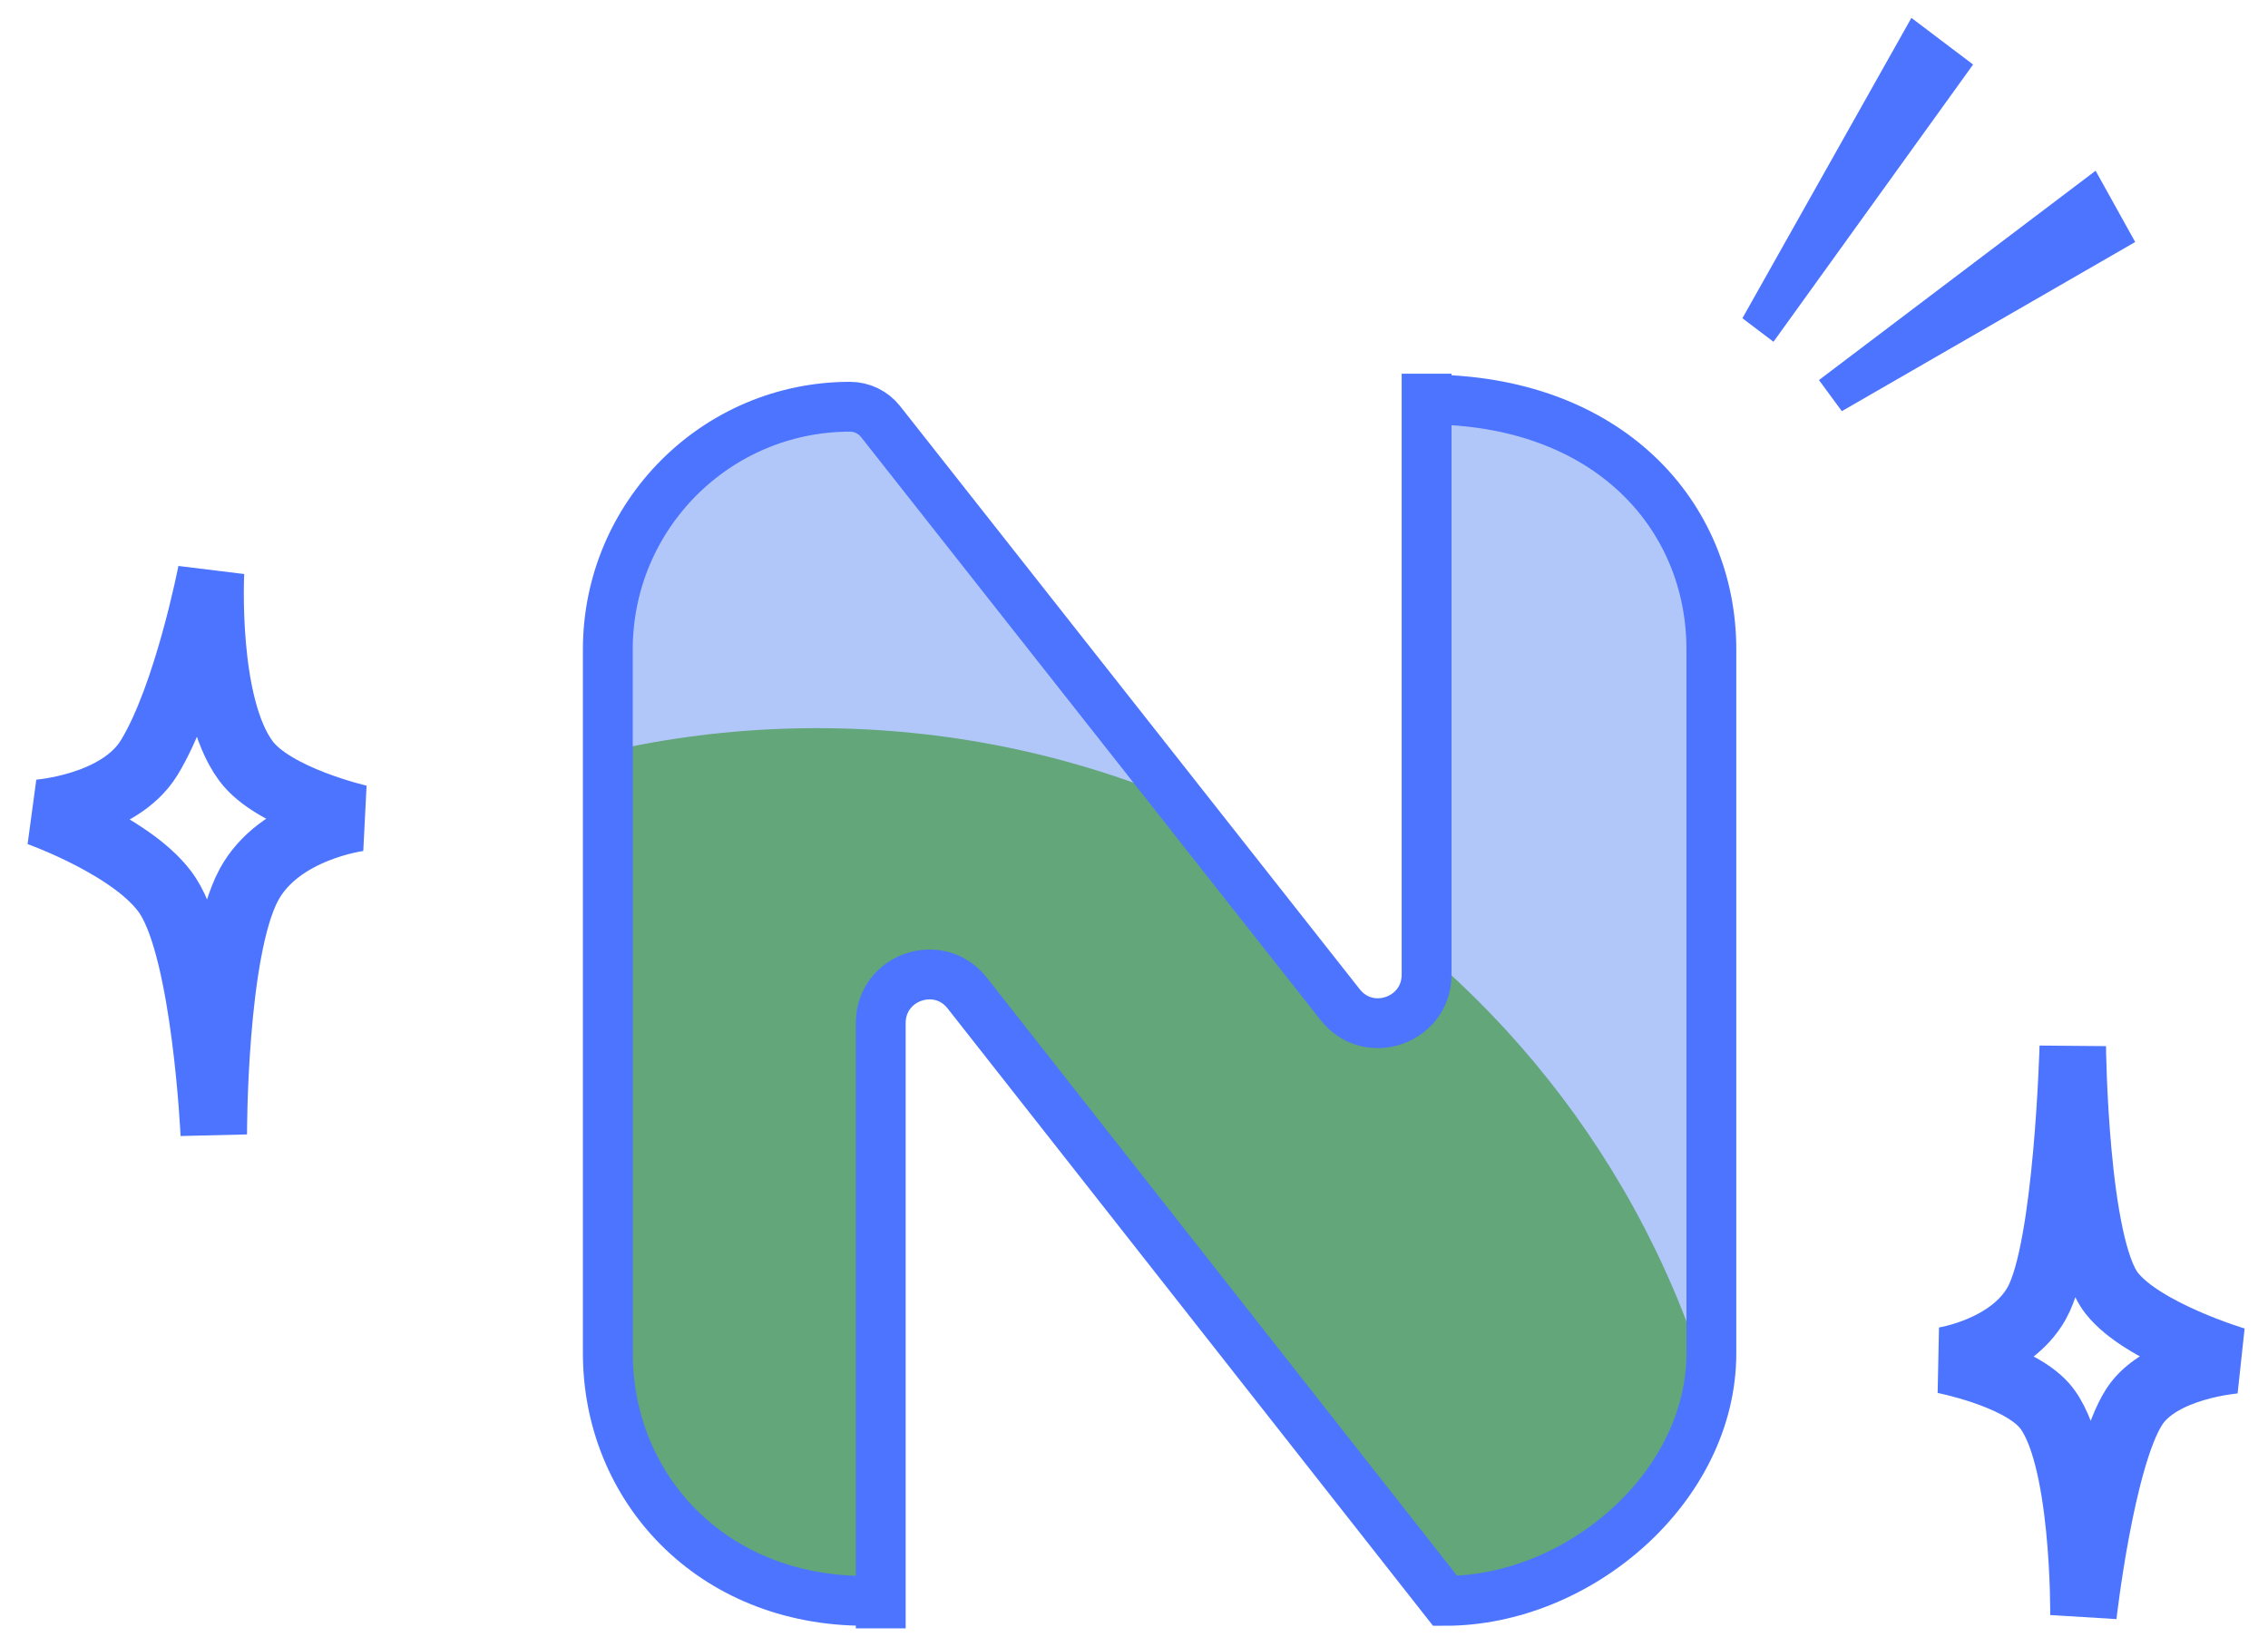
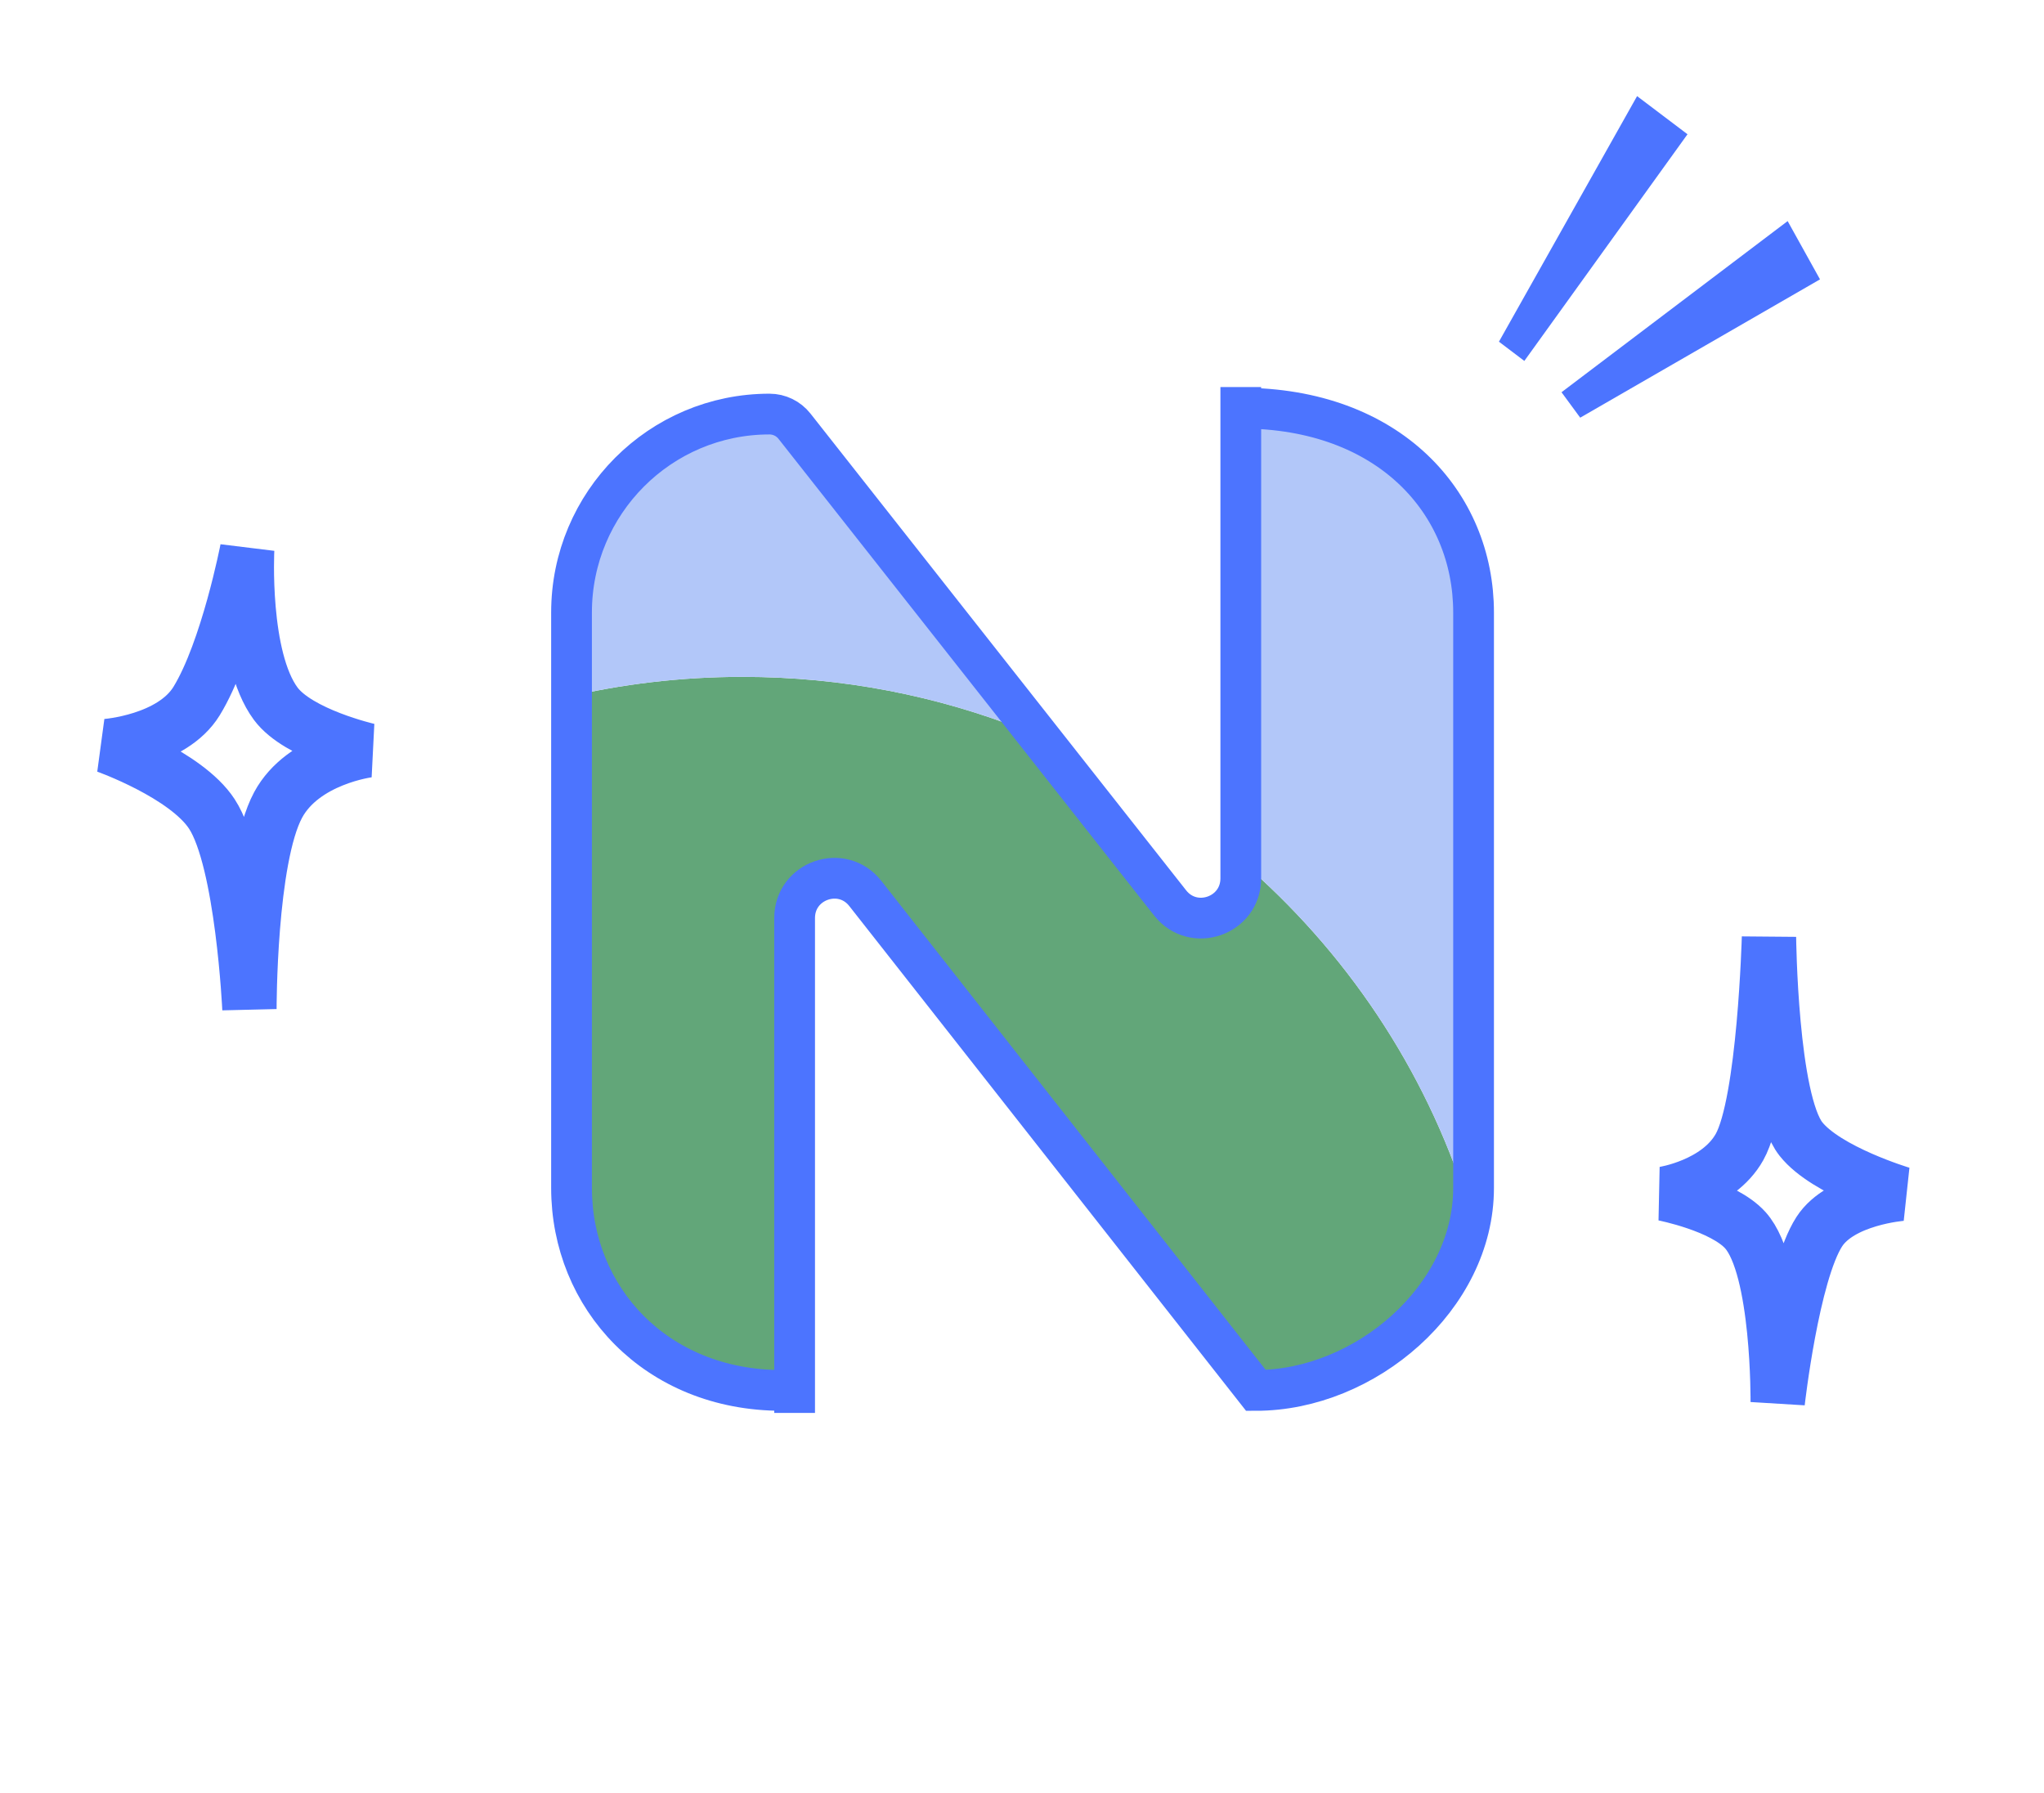
- <svg xmlns="http://www.w3.org/2000/svg" width="273" height="197" viewBox="0 0 273 197" fill="none">
-   <path fill-rule="evenodd" clip-rule="evenodd" d="M72 78.285C72 62.231 85.014 49.217 101.068 49.217H103.335L159.903 120.829C163.321 125.155 170.279 122.739 170.279 117.225V49.217L103.335 49.217H175.394C191.448 49.217 204.462 62.231 204.462 78.285V162.581C204.462 178.635 191.448 191.649 175.394 191.649H101.068C85.014 191.649 72 178.635 72 162.581V78.285ZM104.76 191.649L104.759 123.039C104.759 117.513 111.742 115.104 115.15 119.454L171.703 191.649L104.76 191.649Z" fill="#B2C7F9" />
-   <mask id="mask0_1321_11672" style="mask-type:alpha" maskUnits="userSpaceOnUse" x="72" y="49" width="133" height="143">
-     <path fill-rule="evenodd" clip-rule="evenodd" d="M72 78.285C72 62.231 85.014 49.217 101.068 49.217H103.335L159.903 120.829C163.321 125.155 170.279 122.739 170.279 117.225V49.217L103.335 49.217H139.365H175.394C191.448 49.217 204.462 62.231 204.462 78.285V162.581C204.462 178.635 191.448 191.649 175.394 191.649H101.068C85.014 191.649 72 178.635 72 162.581V78.285ZM104.76 191.649L104.759 123.039C104.759 117.513 111.742 115.104 115.15 119.454L171.703 191.649L104.76 191.649Z" fill="#7DB48F" />
-   </mask>
-   <g mask="url(#mask0_1321_11672)">
-     <path d="M210.158 198.059C210.158 259.023 160.099 308.444 98.349 308.444C36.598 308.444 -13.461 259.023 -13.461 198.059C-13.461 137.095 36.598 87.674 98.349 87.674C160.099 87.674 210.158 137.095 210.158 198.059Z" fill="#62A679" />
-   </g>
-   <path d="M171.719 45V117.344C171.719 122.887 164.742 125.316 161.315 120.967L105.995 50.761C105.106 49.634 103.749 48.975 102.314 48.975V48.975C86.215 48.975 73.164 62.059 73.164 78.197V162.94C73.164 179.079 85.55 192.754 104.161 192.754M106.016 196.067V123.188C106.016 117.634 113.018 115.211 116.435 119.584L173.948 192.754C190.047 192.754 205.999 179.079 205.999 162.94V78.197C205.999 62.059 193.592 48.102 171.719 48.102" stroke="#4C74FF" stroke-width="6" />
-   <path d="M257.014 29.14L221.701 49.507L218.949 45.761L252.249 20.558L257.014 29.14Z" fill="#4C74FF" />
-   <path d="M230.077 2.155L209.734 38.318L213.474 41.151L237.502 7.77L230.077 2.155Z" fill="#4C74FF" />
-   <path d="M17.951 91.237C22.513 83.797 25.401 68.907 25.401 68.907C25.401 68.907 24.567 84.837 29.604 91.627C32.952 96.141 43.231 98.497 43.231 98.497C43.231 98.497 33.629 99.701 29.953 106.543C25.693 114.474 25.733 136.6 25.733 136.6C25.733 136.6 24.721 114.791 20.2 107.865C16.398 102.04 4.663 97.864 4.663 97.864C4.663 97.864 14.323 97.153 17.951 91.237Z" stroke="#4C74FF" stroke-width="8" />
-   <path d="M256.904 169.382C252.927 175.551 250.785 194.5 250.785 194.5C250.785 194.5 250.976 174.717 246.036 169.181C242.752 165.501 234 163.793 234 163.793C234 163.793 241.991 162.578 245.163 156.91C248.841 150.34 249.5 126 249.5 126C249.5 126 249.735 150.069 254.199 155.722C257.954 160.477 269.038 163.793 269.038 163.793C269.038 163.793 260.066 164.477 256.904 169.382Z" stroke="#4C74FF" stroke-width="8" />
+ <svg xmlns="http://www.w3.org/2000/svg" width="301" height="264" viewBox="0 0 301 264" fill="none">
+   <path d="M186.394 203.649C202.253 203.649 215.146 190.949 215.457 175.164C208.867 155.626 196.896 138.515 181.279 125.546V129.225C181.279 134.739 174.321 137.155 170.903 132.829L150.948 107.567C138.09 102.475 124.05 99.674 109.349 99.674C100.273 99.674 91.449 100.741 83 102.756V174.581C83 190.635 96.446 203.649 112.5 203.649L115.76 203.649L115.759 135.039C115.759 129.513 122.742 127.104 126.15 131.454L182.703 203.649L186.394 203.649Z" fill="#62A679" />
+   <path d="M215.463 90.285V174.581L215.457 175.164C208.868 155.626 196.896 138.515 181.279 125.546V61.217L186.395 61.217C202.449 61.217 215.463 74.231 215.463 90.285Z" fill="#B2C7F9" />
+   <path d="M83 90.285C83 74.231 96.014 61.217 112.068 61.217C113.5 61.217 114.853 61.872 115.741 62.996L150.948 107.567C138.09 102.475 124.05 99.674 109.349 99.674C100.273 99.674 91.449 100.741 83 102.756V90.285Z" fill="#B2C7F9" />
+   <path d="M182.719 57V129.344C182.719 134.887 175.742 137.316 172.315 132.967L116.995 62.761C116.106 61.634 114.749 60.975 113.314 60.975V60.975C97.215 60.975 84.164 74.058 84.164 90.197V174.94C84.164 191.079 96.55 204.754 115.161 204.754M117.016 208.067V135.188C117.016 129.634 124.018 127.211 127.435 131.584L184.948 204.754C201.047 204.754 216.999 191.079 216.999 174.94V90.197C216.999 74.058 204.592 60.102 182.719 60.102" stroke="#4C74FF" stroke-width="6" />
+   <path d="M268.014 41.14L232.701 61.507L229.949 57.761L263.249 32.558L268.014 41.14Z" fill="#4C74FF" />
+   <path d="M241.077 14.155L220.734 50.318L224.474 53.151L248.502 19.77L241.077 14.155Z" fill="#4C74FF" />
+   <path d="M28.951 103.237C33.513 95.797 36.401 80.907 36.401 80.907C36.401 80.907 35.567 96.837 40.604 103.627C43.952 108.141 54.231 110.497 54.231 110.497C54.231 110.497 44.629 111.701 40.953 118.543C36.693 126.474 36.733 148.6 36.733 148.6C36.733 148.6 35.721 126.791 31.2 119.865C27.398 114.04 15.663 109.864 15.663 109.864C15.663 109.864 25.323 109.153 28.951 103.237Z" stroke="#4C74FF" stroke-width="8" />
+   <path d="M267.904 181.382C263.927 187.551 261.785 206.5 261.785 206.5C261.785 206.5 261.976 186.717 257.036 181.181C253.752 177.501 245 175.793 245 175.793C245 175.793 252.991 174.578 256.163 168.91C259.841 162.34 260.5 138 260.5 138C260.5 138 260.735 162.069 265.199 167.722C268.954 172.477 280.038 175.793 280.038 175.793C280.038 175.793 271.066 176.477 267.904 181.382Z" stroke="#4C74FF" stroke-width="8" />
</svg>
